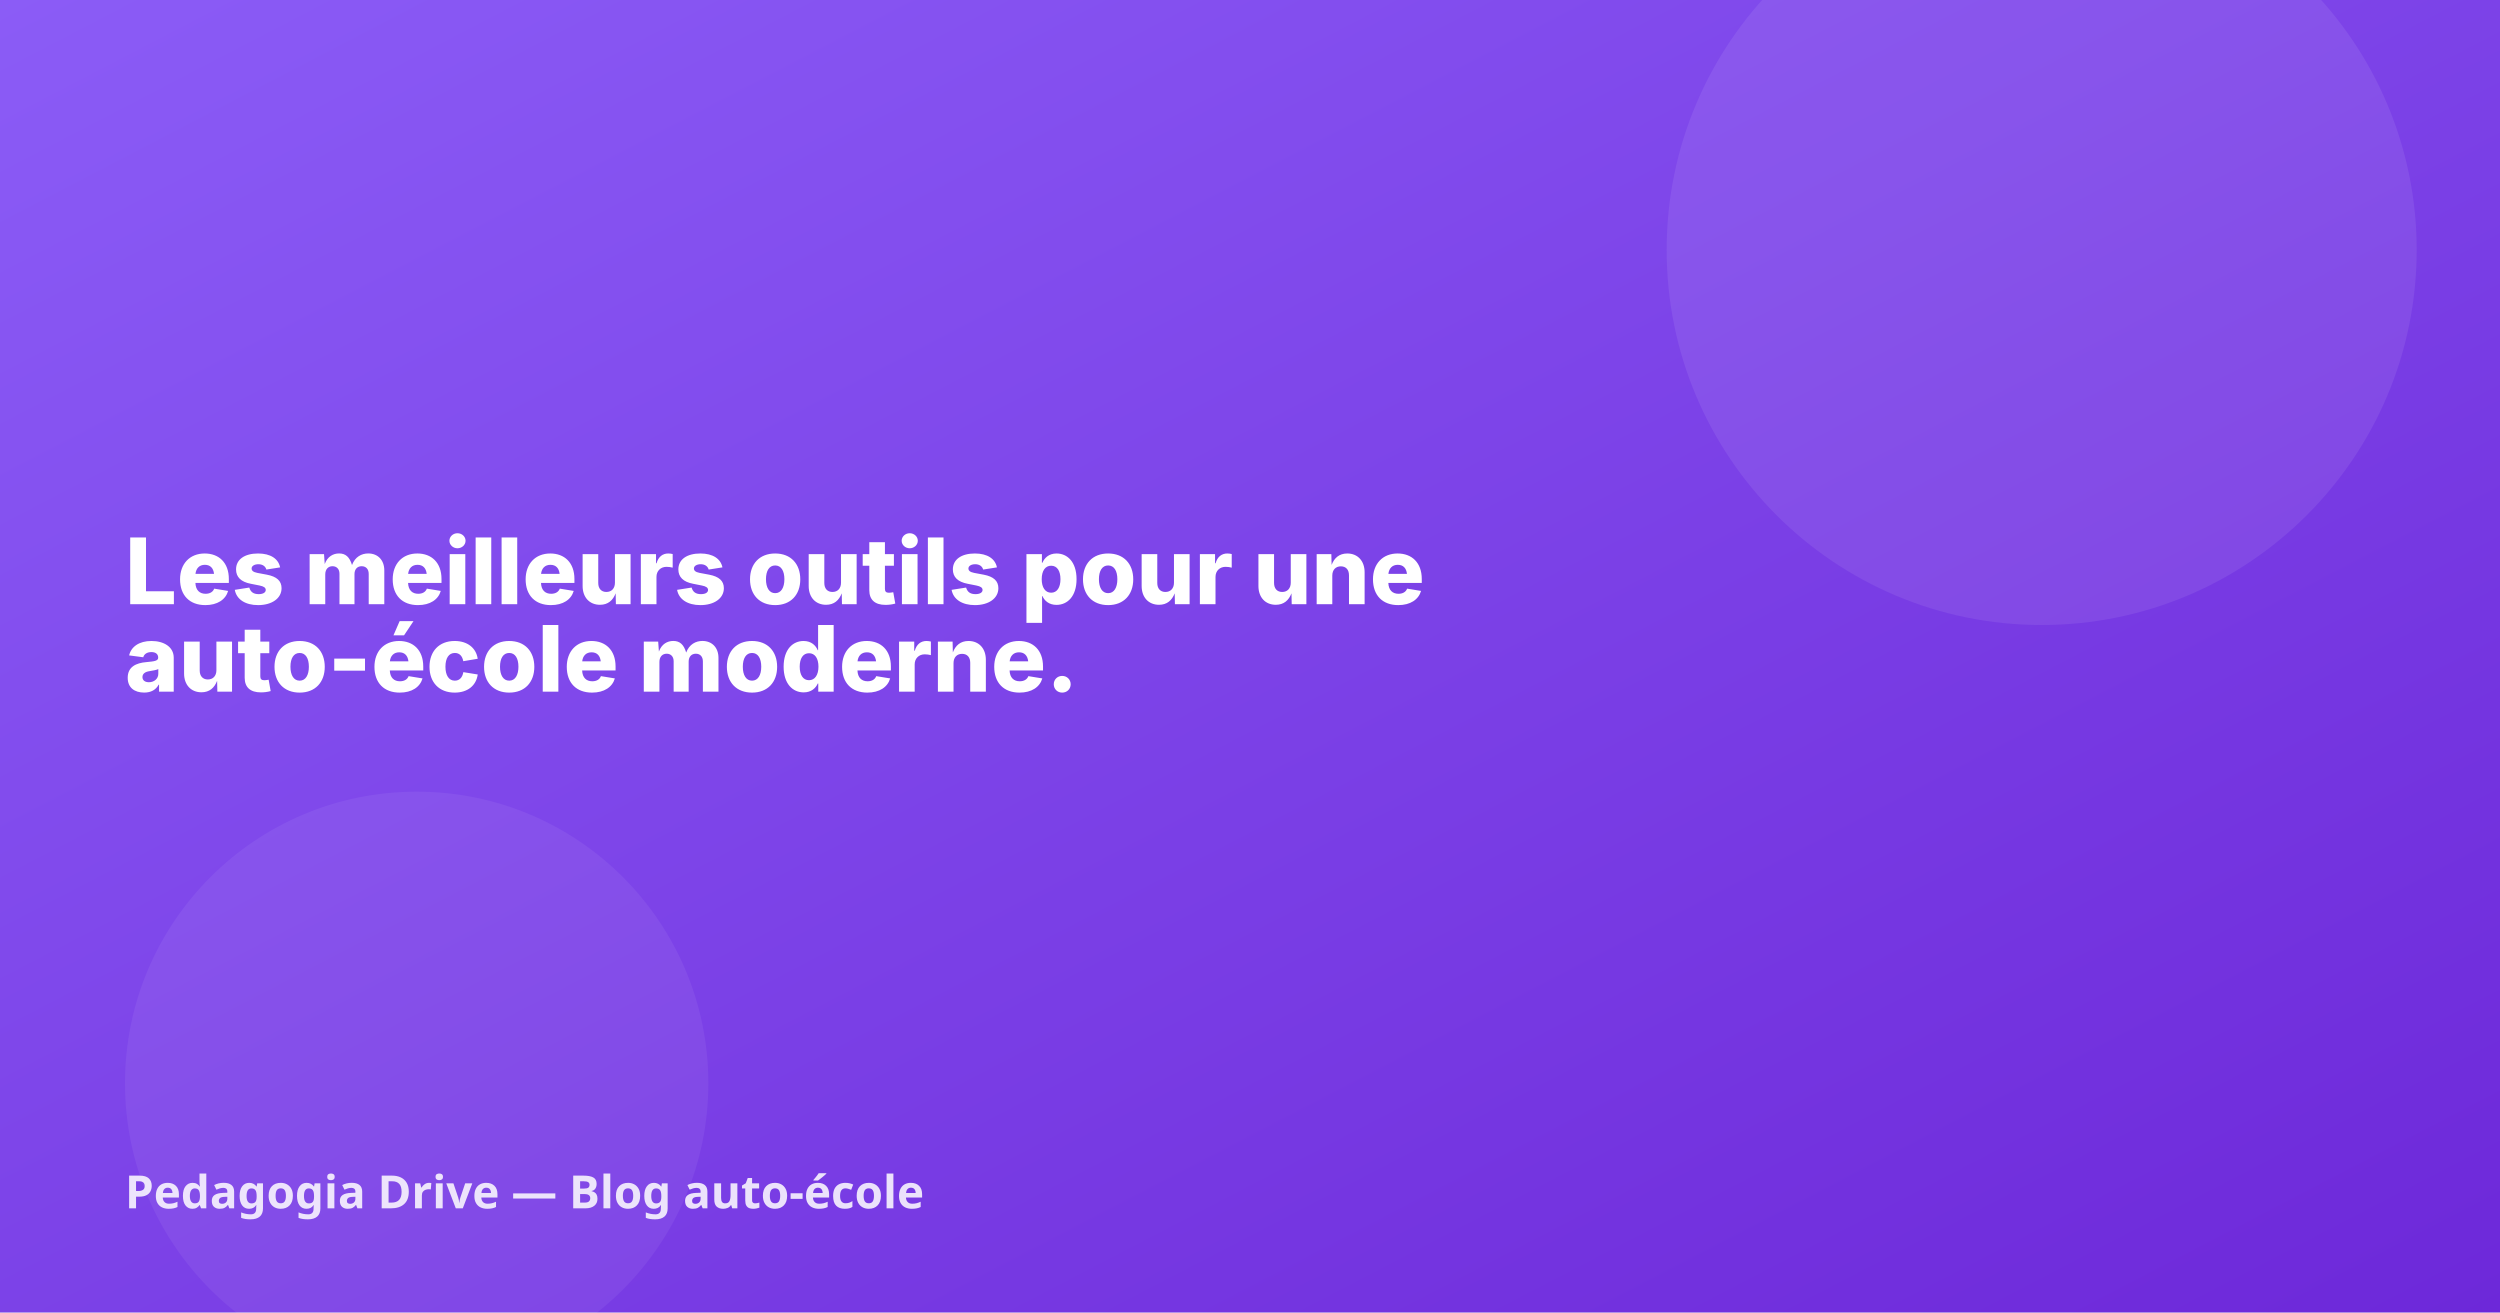
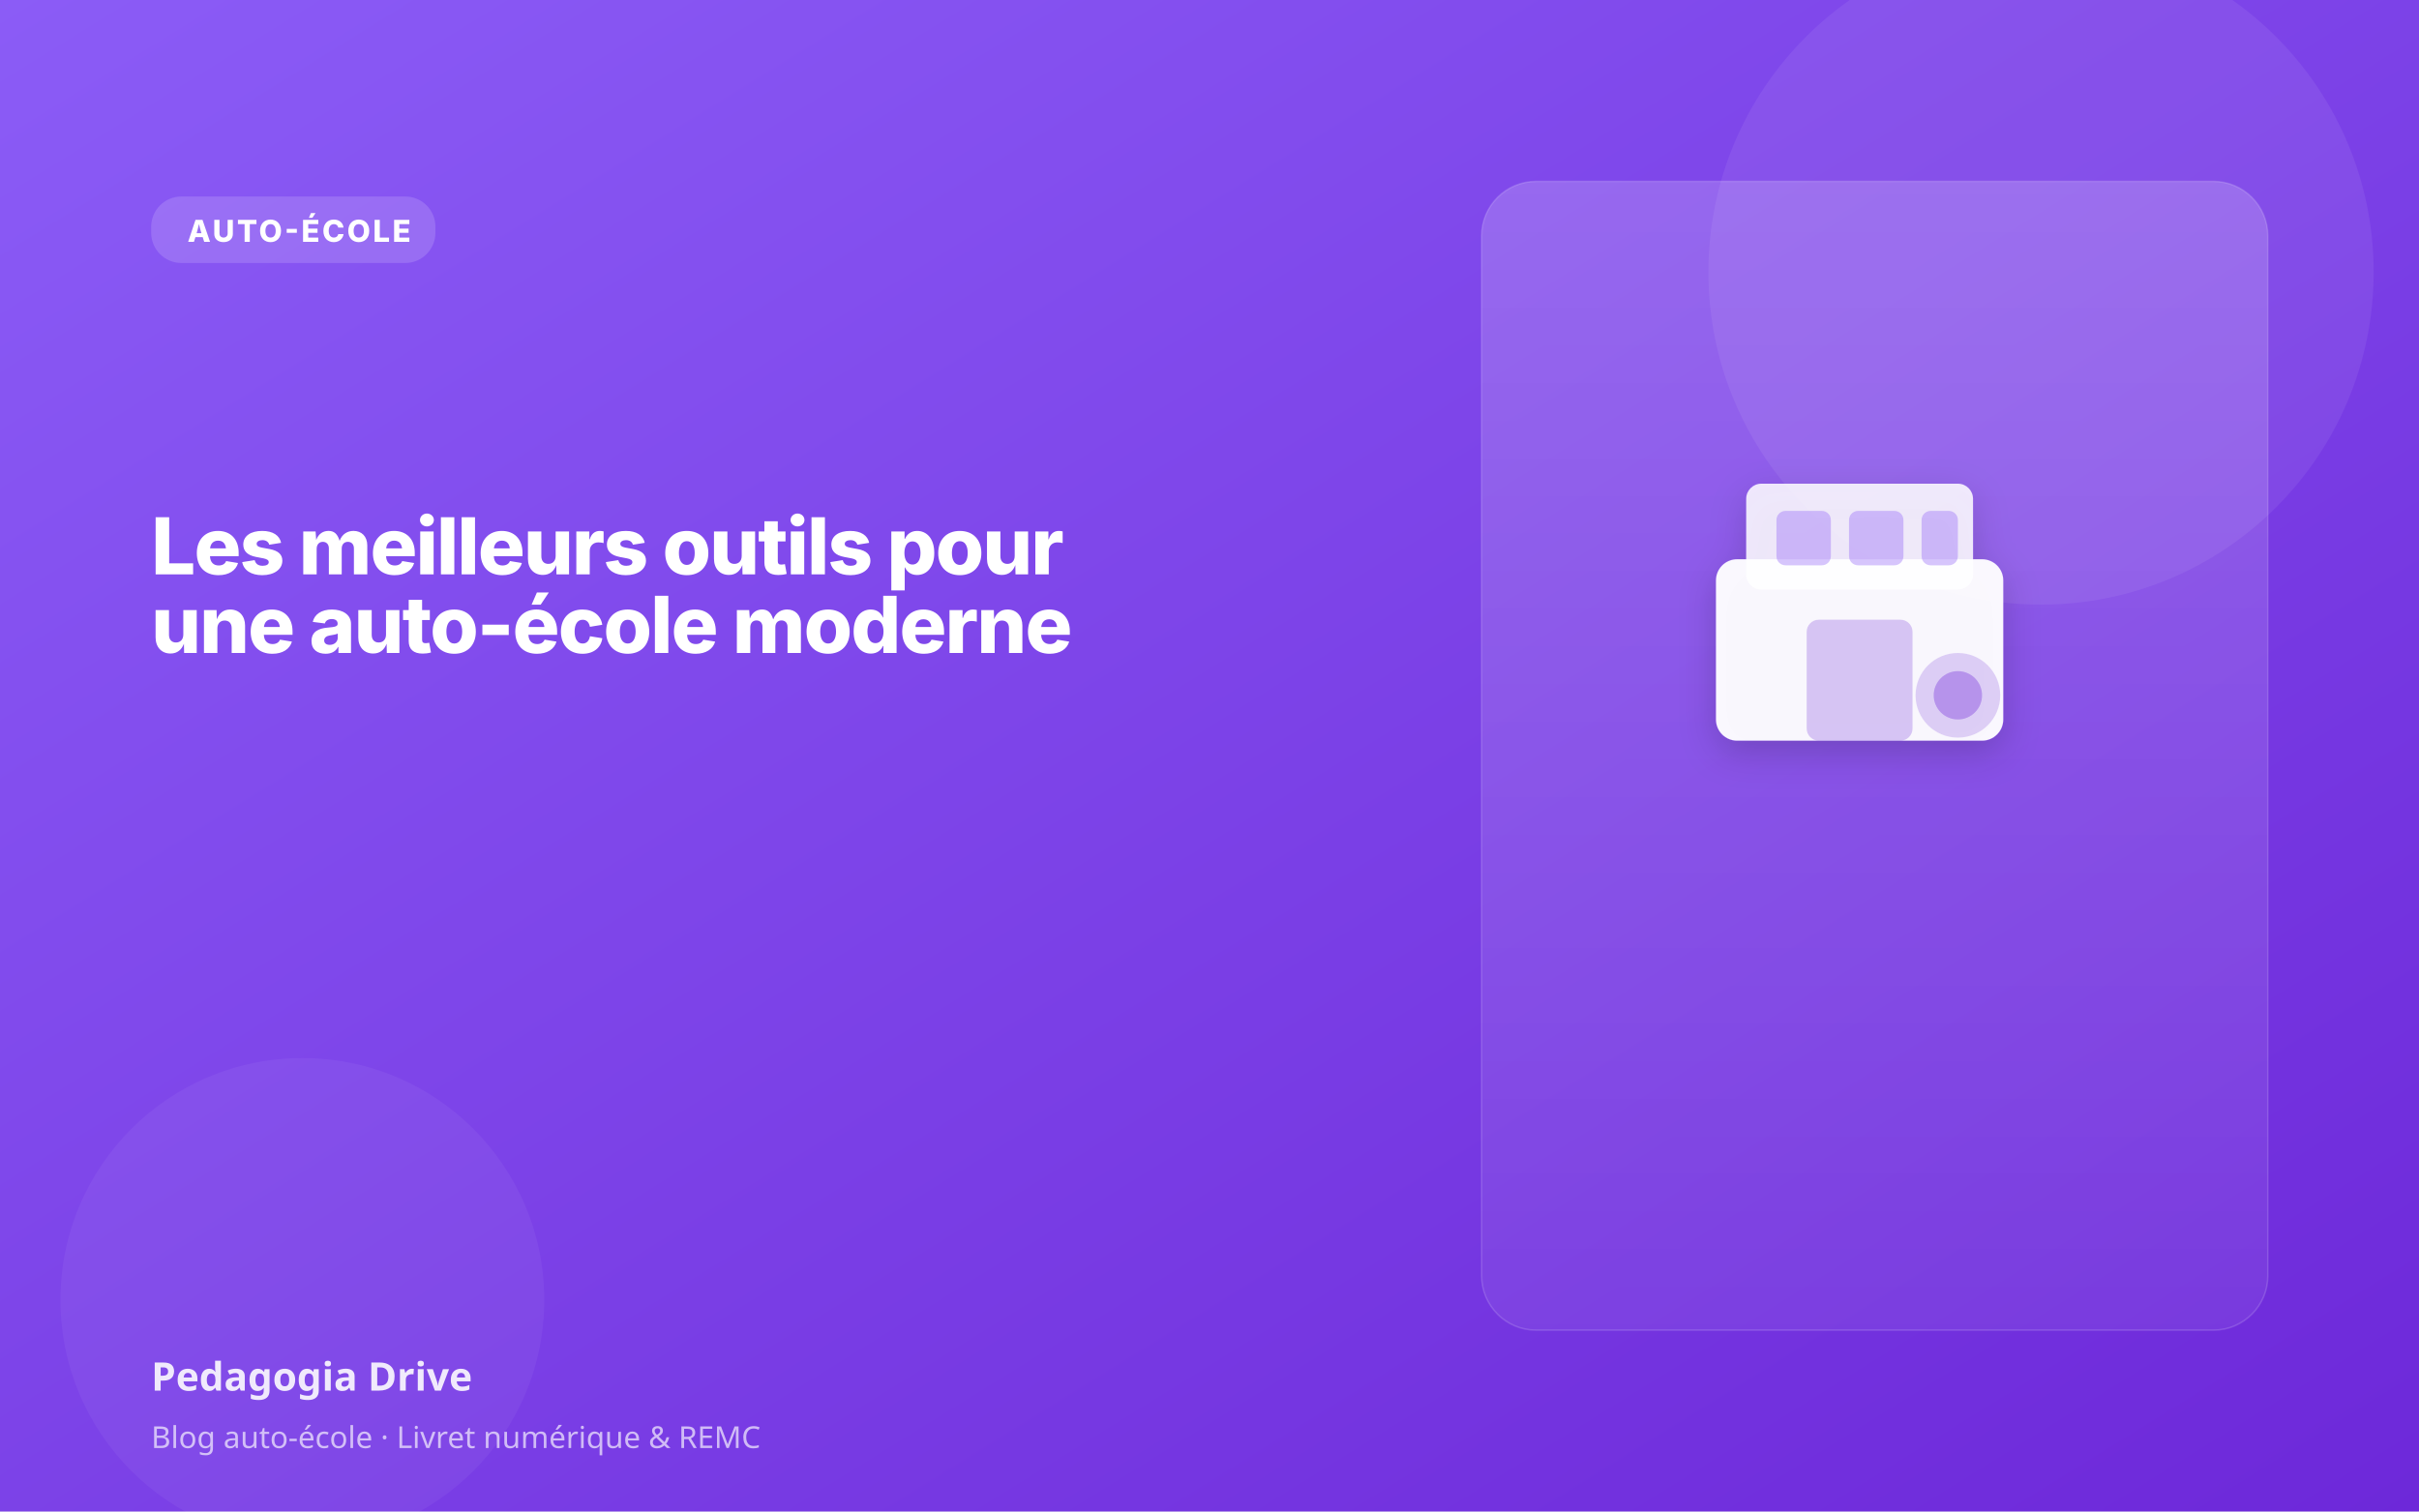
- <svg xmlns="http://www.w3.org/2000/svg" width="1200" height="630" viewBox="0 0 1200 630" role="img" aria-label="Les meilleurs outils pour une auto-école moderne.">
+ <svg xmlns="http://www.w3.org/2000/svg" width="1600" height="1000" viewBox="0 0 1600 1000" role="img" aria-label="Les meilleurs outils pour une auto-école moderne.">
  <defs>
-     <linearGradient id="g" x1="0%" y1="0%" x2="100%" y2="100%">
+     <linearGradient id="bg" x1="0%" y1="0%" x2="100%" y2="100%">
      <stop offset="0%" stop-color="#8B5CF6" />
      <stop offset="100%" stop-color="#6D28D9" />
    </linearGradient>
+     <linearGradient id="panel" x1="0%" y1="0%" x2="0%" y2="100%">
+       <stop offset="0%" stop-color="white" stop-opacity="0.18" />
+       <stop offset="100%" stop-color="white" stop-opacity="0.06" />
+     </linearGradient>
+     <filter id="soft" x="-20%" y="-20%" width="140%" height="140%">
+       <feDropShadow dx="0" dy="8" stdDeviation="12" flood-color="#000" flood-opacity="0.18" />
+     </filter>
  </defs>
-   <rect width="1200" height="630" fill="url(#g)" />
-   <circle cx="980" cy="120" r="180" fill="white" fill-opacity="0.08" />
-   <circle cx="200" cy="520" r="140" fill="white" fill-opacity="0.06" />
-   <text x="60" y="290" fill="white" font-family="system-ui, -apple-system, sans-serif" font-size="44" font-weight="800">
-     <tspan x="60" dy="0">Les meilleurs outils pour une</tspan>
-     <tspan x="60" dy="42">auto-école moderne.</tspan>
+   <rect width="1600" height="1000" fill="url(#bg)" />
+   <circle cx="1350" cy="180" r="220" fill="white" fill-opacity="0.07" />
+   <circle cx="200" cy="860" r="160" fill="white" fill-opacity="0.05" />
+   <rect x="980" y="120" width="520" height="760" rx="36" fill="url(#panel)" stroke="white" stroke-opacity="0.15" />
+   <g transform="translate(1080, 250)" filter="url(#soft)">
+     <rect x="55" y="120" width="190" height="120" rx="14" fill="white" fill-opacity="0.95" />
+     <rect x="75" y="70" width="150" height="70" rx="10" fill="white" fill-opacity="0.85" />
+     <rect x="95" y="88" width="36" height="36" rx="6" fill="#8B5CF6" fill-opacity="0.35" />
+     <rect x="143" y="88" width="36" height="36" rx="6" fill="#8B5CF6" fill-opacity="0.35" />
+     <rect x="191" y="88" width="24" height="36" rx="6" fill="#8B5CF6" fill-opacity="0.35" />
+     <rect x="115" y="160" width="70" height="80" rx="8" fill="#6D28D9" fill-opacity="0.25" />
+     <circle cx="215" cy="210" r="28" fill="#6D28D9" fill-opacity="0.2" />
+     <circle cx="215" cy="210" r="16" fill="#6D28D9" fill-opacity="0.35" />
+   </g>
+   <rect x="100" y="130" rx="20" width="188" height="44" fill="white" fill-opacity="0.15" />
+   <text x="124" y="160" fill="white" font-family="system-ui, -apple-system, sans-serif" font-size="20" font-weight="800" letter-spacing="0.08em">AUTO-ÉCOLE</text>
+   <text x="100" y="380" fill="white" font-family="system-ui, -apple-system, sans-serif" font-size="52" font-weight="800" letter-spacing="-0.02em">
+     <tspan x="100" dy="0">Les meilleurs outils pour</tspan>
+     <tspan x="100" dy="52">une auto-école moderne</tspan>
  </text>
-   <text x="60" y="580" fill="white" fill-opacity="0.85" font-family="system-ui, sans-serif" font-size="22" font-weight="600">Pedagogia Drive — Blog auto-école</text>
+   <text x="100" y="920" fill="white" fill-opacity="0.88" font-family="system-ui, sans-serif" font-size="26" font-weight="600">Pedagogia Drive</text>
+   <text x="100" y="958" fill="white" fill-opacity="0.65" font-family="system-ui, sans-serif" font-size="20" font-weight="500">Blog auto-école · Livret numérique &amp; REMC</text>
</svg>
